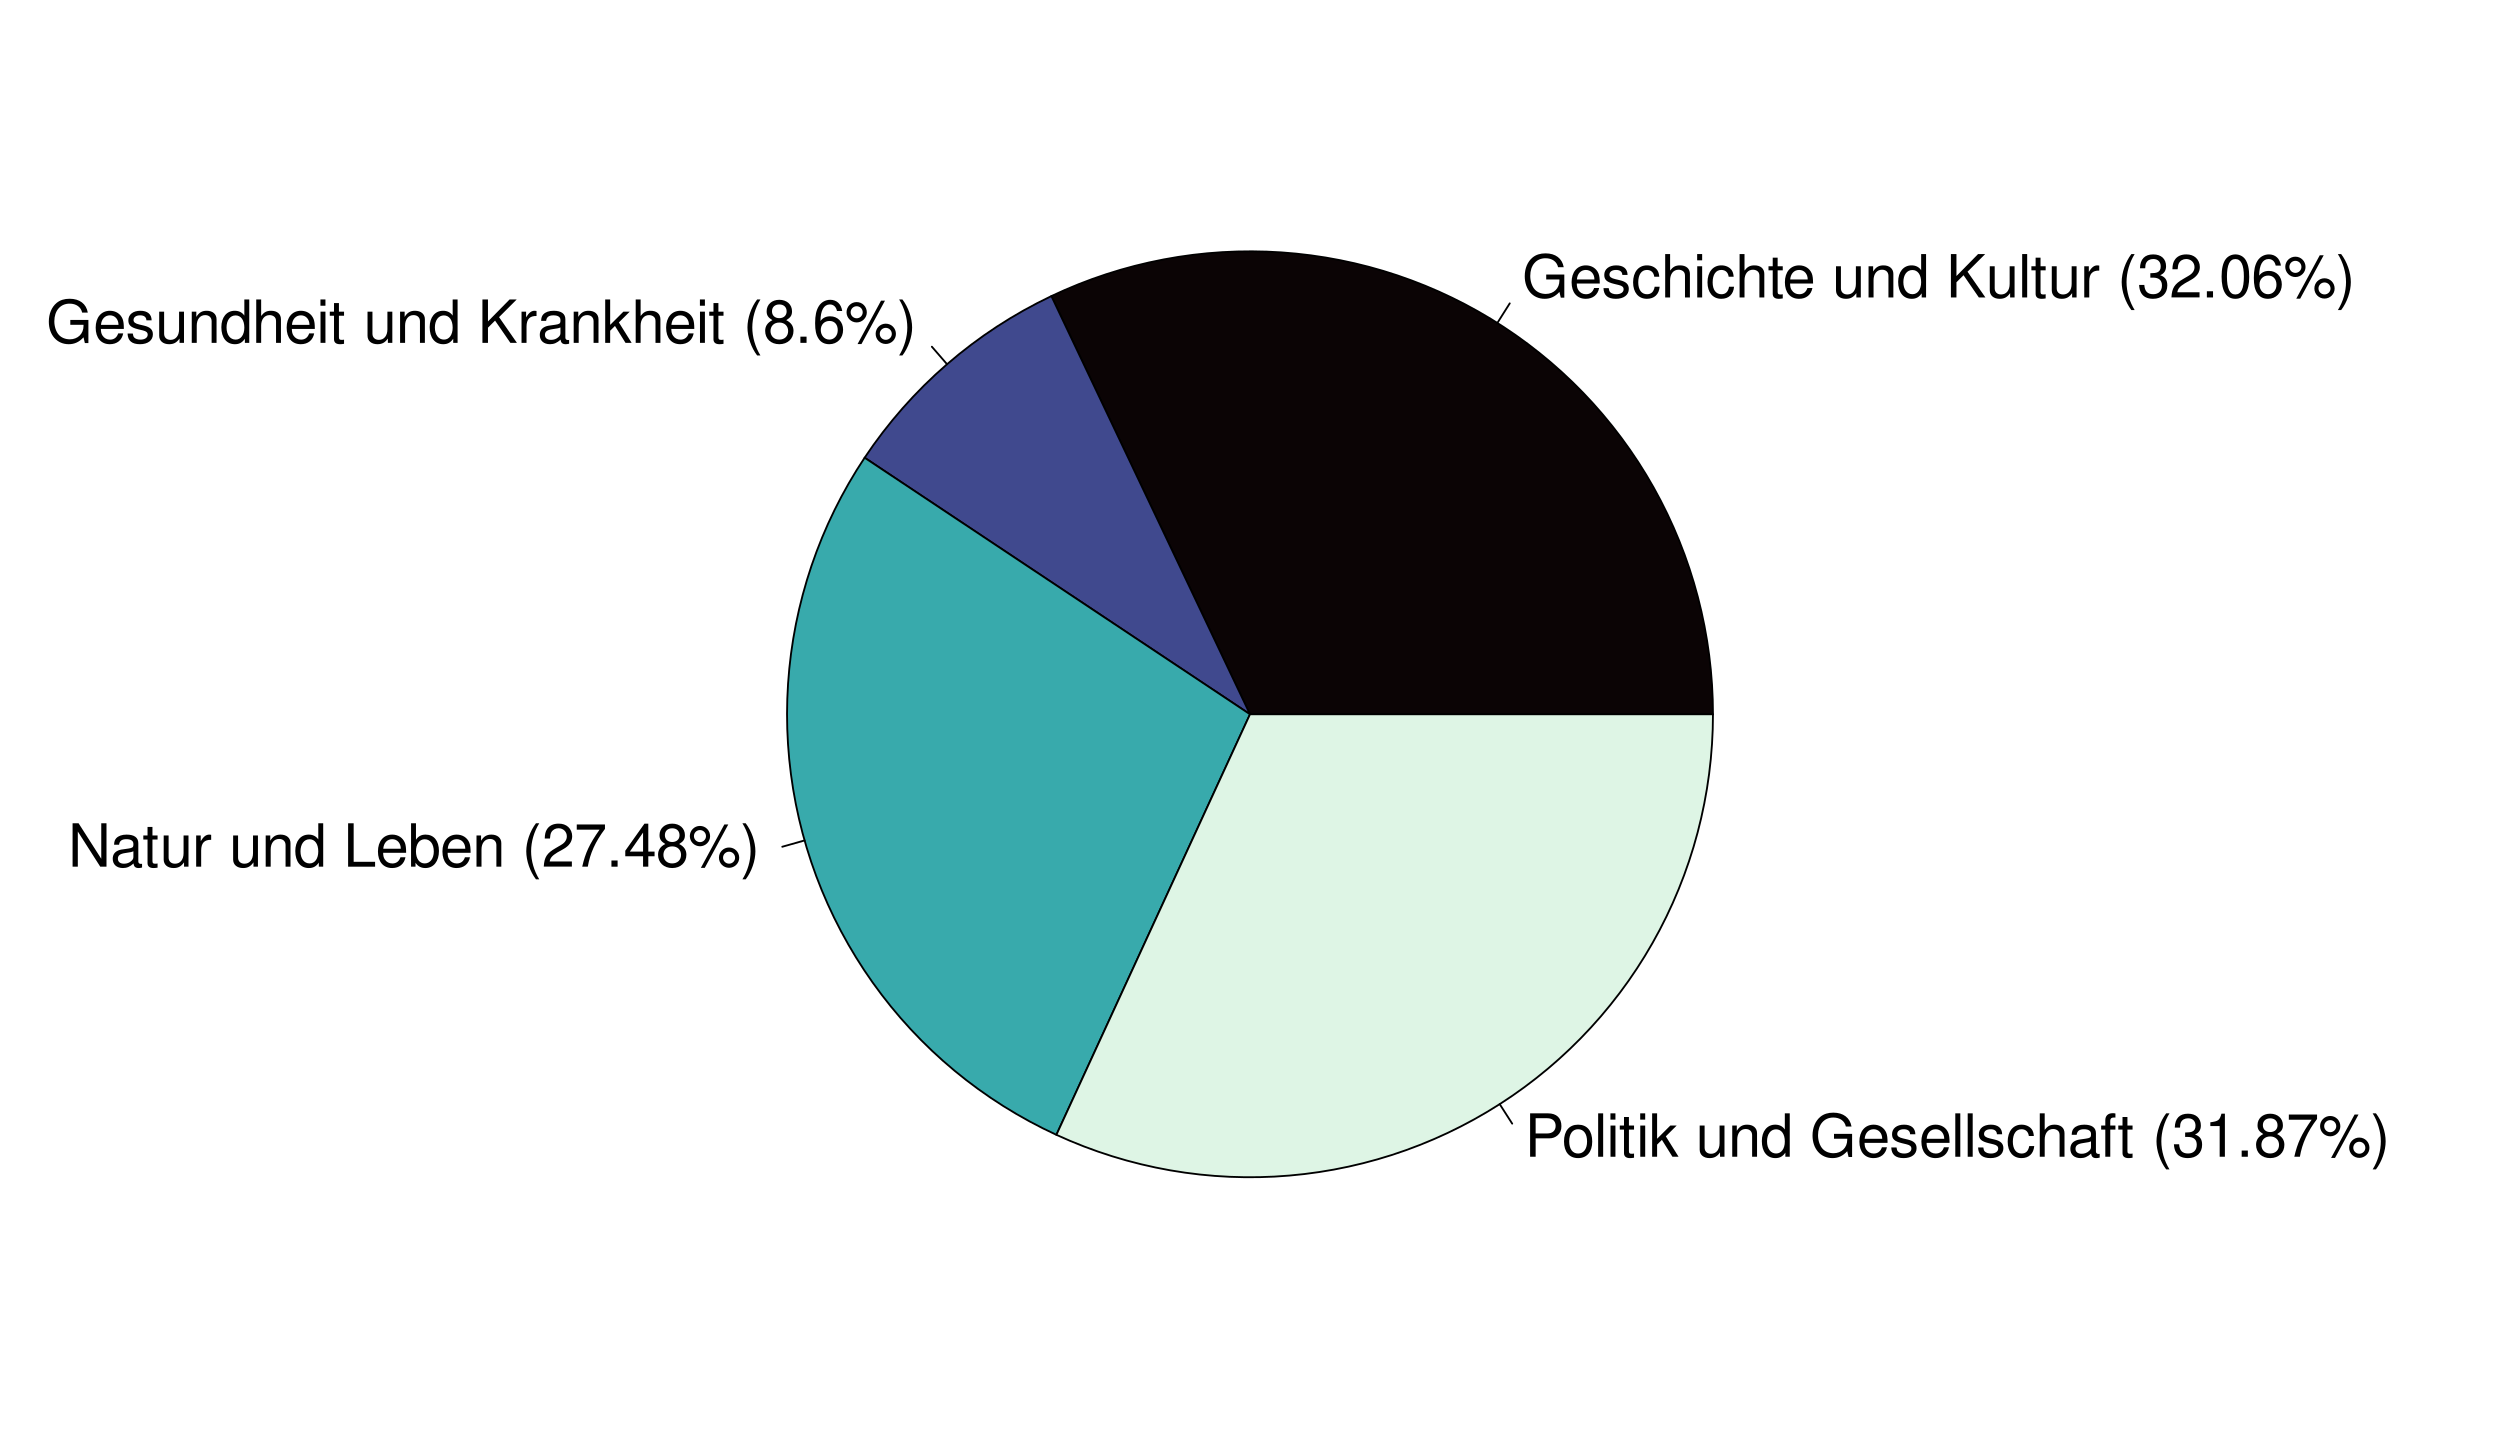
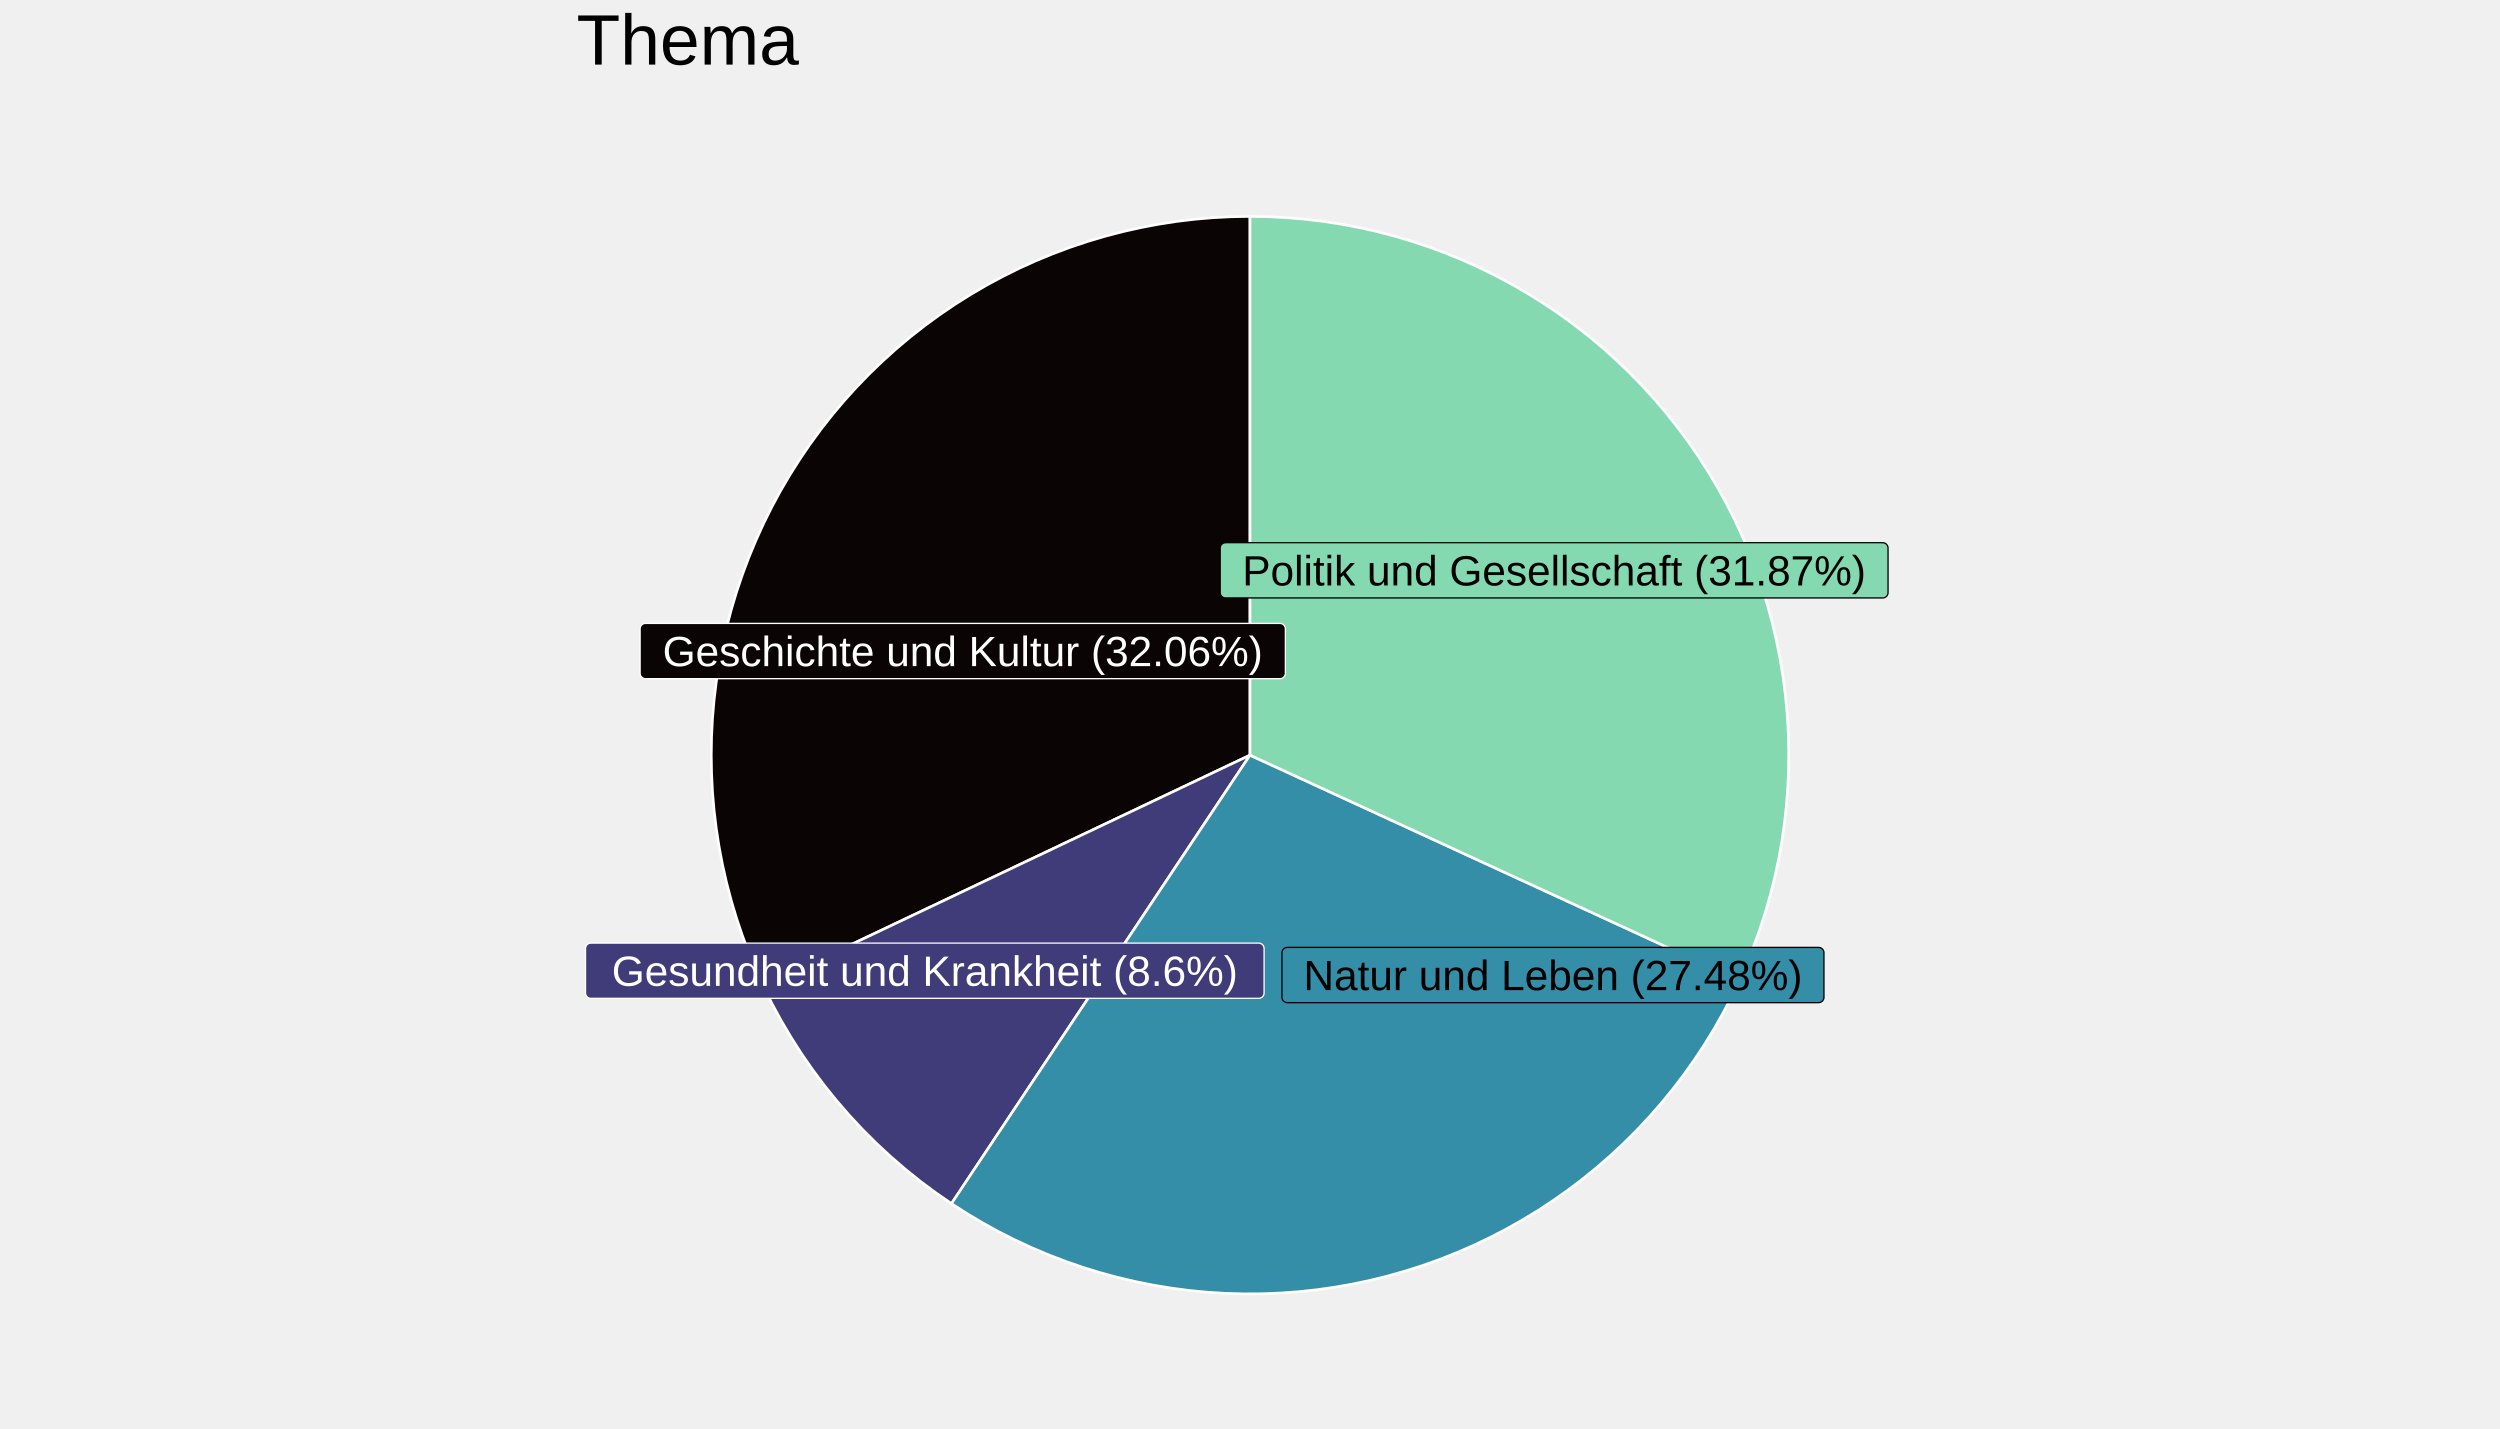
- <svg xmlns="http://www.w3.org/2000/svg" xmlns:xlink="http://www.w3.org/1999/xlink" width="1008" height="576" viewBox="0 0 1008 576">
+ <svg xmlns="http://www.w3.org/2000/svg" class="svglite" width="1008.00pt" height="576.00pt" viewBox="0 0 1008.00 576.00">
  <defs>
-     <g>
-       <g id="glyph-0-0">
-         <path d="M 17.016 -9.234 L 9.719 -9.234 L 9.719 -7.266 L 15.047 -7.266 L 15.047 -6.797 C 15.047 -3.672 12.75 -1.422 9.547 -1.422 C 7.781 -1.422 6.172 -2.062 5.141 -3.188 C 3.984 -4.438 3.281 -6.531 3.281 -8.688 C 3.281 -12.984 5.734 -15.812 9.438 -15.812 C 12.094 -15.812 14.016 -14.453 14.5 -12.188 L 16.781 -12.188 C 16.156 -15.75 13.469 -17.781 9.453 -17.781 C 7.312 -17.781 5.594 -17.234 4.219 -16.109 C 2.188 -14.422 1.062 -11.719 1.062 -8.562 C 1.062 -3.188 4.344 0.547 9.078 0.547 C 11.453 0.547 13.312 -0.344 15.047 -2.234 L 15.594 0.094 L 17.016 0.094 Z M 17.016 -9.234 " />
-       </g>
-       <g id="glyph-0-1">
-         <path d="M 12.312 -5.609 C 12.312 -7.531 12.172 -8.688 11.812 -9.625 C 10.984 -11.688 9.078 -12.938 6.719 -12.938 C 3.219 -12.938 0.953 -10.266 0.953 -6.125 C 0.953 -1.969 3.125 0.547 6.672 0.547 C 9.547 0.547 11.547 -1.078 12.047 -3.812 L 10.031 -3.812 C 9.484 -2.156 8.359 -1.297 6.75 -1.297 C 5.469 -1.297 4.391 -1.875 3.719 -2.922 C 3.234 -3.641 3.078 -4.375 3.047 -5.609 Z M 3.094 -7.25 C 3.266 -9.578 4.688 -11.094 6.703 -11.094 C 8.734 -11.094 10.156 -9.5 10.156 -7.25 Z M 3.094 -7.25 " />
-       </g>
-       <g id="glyph-0-2">
-         <path d="M 10.516 -9.078 C 10.484 -11.547 8.859 -12.938 5.953 -12.938 C 3.031 -12.938 1.125 -11.422 1.125 -9.094 C 1.125 -7.125 2.141 -6.188 5.109 -5.469 L 6.984 -5.016 C 8.375 -4.688 8.922 -4.172 8.922 -3.281 C 8.922 -2.094 7.75 -1.297 6 -1.297 C 4.922 -1.297 4.016 -1.609 3.5 -2.141 C 3.188 -2.5 3.047 -2.859 2.922 -3.75 L 0.812 -3.75 C 0.906 -0.844 2.547 0.547 5.828 0.547 C 9 0.547 11.016 -1.016 11.016 -3.438 C 11.016 -5.297 9.953 -6.344 7.469 -6.938 L 5.547 -7.391 C 3.906 -7.781 3.219 -8.297 3.219 -9.188 C 3.219 -10.375 4.25 -11.094 5.875 -11.094 C 7.484 -11.094 8.359 -10.391 8.406 -9.078 Z M 10.516 -9.078 " />
-       </g>
-       <g id="glyph-0-3">
-         <path d="M 11.297 -8.359 C 11.203 -9.578 10.938 -10.375 10.469 -11.062 C 9.594 -12.234 8.094 -12.938 6.344 -12.938 C 2.922 -12.938 0.75 -10.25 0.75 -6.078 C 0.75 -2.016 2.906 0.547 6.312 0.547 C 9.312 0.547 11.203 -1.25 11.453 -4.312 L 9.438 -4.312 C 9.094 -2.297 8.062 -1.297 6.359 -1.297 C 4.156 -1.297 2.828 -3.094 2.828 -6.078 C 2.828 -9.219 4.125 -11.094 6.312 -11.094 C 7.984 -11.094 9.047 -10.109 9.281 -8.359 Z M 11.297 -8.359 " />
-       </g>
-       <g id="glyph-0-4">
-         <path d="M 1.688 -17.5 L 1.688 0 L 3.672 0 L 3.672 -6.938 C 3.672 -9.5 5.016 -11.188 7.078 -11.188 C 7.75 -11.188 8.375 -10.984 8.859 -10.625 C 9.438 -10.203 9.672 -9.594 9.672 -8.719 L 9.672 0 L 11.656 0 L 11.656 -9.5 C 11.656 -11.609 10.156 -12.938 7.703 -12.938 C 5.922 -12.938 4.844 -12.391 3.672 -10.844 L 3.672 -17.5 Z M 1.688 -17.5 " />
-       </g>
-       <g id="glyph-0-5">
-         <path d="M 3.594 -12.578 L 1.609 -12.578 L 1.609 0 L 3.594 0 Z M 3.594 -17.5 L 1.578 -17.5 L 1.578 -14.969 L 3.594 -14.969 Z M 3.594 -17.5 " />
-       </g>
-       <g id="glyph-0-6">
-         <path d="M 6.094 -12.578 L 4.031 -12.578 L 4.031 -16.031 L 2.047 -16.031 L 2.047 -12.578 L 0.344 -12.578 L 0.344 -10.938 L 2.047 -10.938 L 2.047 -1.438 C 2.047 -0.141 2.906 0.547 4.469 0.547 C 4.984 0.547 5.422 0.5 6.094 0.391 L 6.094 -1.297 C 5.812 -1.219 5.547 -1.203 5.141 -1.203 C 4.266 -1.203 4.031 -1.438 4.031 -2.328 L 4.031 -10.938 L 6.094 -10.938 Z M 6.094 -12.578 " />
-       </g>
-       <g id="glyph-0-7">
+     <style type="text/css">
+     .svglite line, .svglite polyline, .svglite polygon, .svglite path, .svglite rect, .svglite circle {
+       fill: none;
+       stroke: #000000;
+       stroke-linecap: round;
+       stroke-linejoin: round;
+       stroke-miterlimit: 10.00;
+     }
+     .svglite text {
+       white-space: pre;
+     }
+   </style>
+   </defs>
+   <rect width="100%" height="100%" style="stroke: none; fill: none;" />
+   <defs>
+     <clipPath id="cpMC4wMHwxMDA4LjAwfDAuMDB8NTc2LjAw">
+       <rect x="0.00" y="0.00" width="1008.00" height="576.00" />
+     </clipPath>
+   </defs>
+   <g clip-path="url(#cpMC4wMHwxMDA4LjAwfDAuMDB8NTc2LjAw)">
</g>
-       <g id="glyph-0-8">
-         <path d="M 11.562 0 L 11.562 -12.578 L 9.578 -12.578 L 9.578 -5.453 C 9.578 -2.875 8.234 -1.203 6.141 -1.203 C 4.562 -1.203 3.547 -2.156 3.547 -3.672 L 3.547 -12.578 L 1.562 -12.578 L 1.562 -2.875 C 1.562 -0.797 3.125 0.547 5.562 0.547 C 7.422 0.547 8.594 -0.094 9.766 -1.75 L 9.766 0 Z M 11.562 0 " />
-       </g>
-       <g id="glyph-0-9">
-         <path d="M 1.688 -12.578 L 1.688 0 L 3.703 0 L 3.703 -6.938 C 3.703 -9.5 5.047 -11.188 7.109 -11.188 C 8.688 -11.188 9.703 -10.219 9.703 -8.719 L 9.703 0 L 11.688 0 L 11.688 -9.5 C 11.688 -11.594 10.125 -12.938 7.703 -12.938 C 5.828 -12.938 4.625 -12.219 3.531 -10.469 L 3.531 -12.578 Z M 1.688 -12.578 " />
-       </g>
-       <g id="glyph-0-10">
-         <path d="M 11.875 -17.5 L 9.891 -17.5 L 9.891 -10.984 C 9.047 -12.266 7.703 -12.938 6.031 -12.938 C 2.766 -12.938 0.625 -10.312 0.625 -6.312 C 0.625 -2.062 2.688 0.547 6.094 0.547 C 7.828 0.547 9.031 -0.094 10.109 -1.656 L 10.109 0 L 11.875 0 Z M 6.359 -11.062 C 8.516 -11.062 9.891 -9.172 9.891 -6.141 C 9.891 -3.234 8.5 -1.312 6.391 -1.312 C 4.172 -1.312 2.719 -3.266 2.719 -6.188 C 2.719 -9.125 4.172 -11.062 6.359 -11.062 Z M 6.359 -11.062 " />
-       </g>
-       <g id="glyph-0-11">
-         <path d="M 4.125 -6.125 L 6.984 -8.969 L 13.156 0 L 15.797 0 L 8.594 -10.375 L 15.719 -17.5 L 12.844 -17.5 L 4.125 -8.641 L 4.125 -17.5 L 1.891 -17.5 L 1.891 0 L 4.125 0 Z M 4.125 -6.125 " />
-       </g>
-       <g id="glyph-0-12">
-         <path d="M 3.641 -17.5 L 1.625 -17.5 L 1.625 0 L 3.641 0 Z M 3.641 -17.5 " />
-       </g>
-       <g id="glyph-0-13">
-         <path d="M 1.656 -12.578 L 1.656 0 L 3.672 0 L 3.672 -6.531 C 3.703 -9.547 4.938 -10.891 7.703 -10.828 L 7.703 -12.859 C 7.375 -12.906 7.172 -12.938 6.938 -12.938 C 5.641 -12.938 4.656 -12.172 3.5 -10.297 L 3.5 -12.578 Z M 1.656 -12.578 " />
-       </g>
-       <g id="glyph-0-14">
-         <path d="M 5.656 -17.5 C 3.266 -14.359 1.75 -9.984 1.75 -6.219 C 1.75 -2.422 3.266 1.938 5.656 5.094 L 6.984 5.094 C 4.875 1.656 3.703 -2.375 3.703 -6.219 C 3.703 -10.031 4.875 -14.094 6.984 -17.5 Z M 5.656 -17.5 " />
-       </g>
-       <g id="glyph-0-15">
-         <path d="M 5.297 -7.984 L 6.453 -7.984 C 8.766 -7.984 9.984 -6.906 9.984 -4.828 C 9.984 -2.641 8.656 -1.312 6.484 -1.312 C 4.156 -1.312 3.031 -2.5 2.875 -5.047 L 0.766 -5.047 C 0.859 -3.641 1.109 -2.734 1.516 -1.969 C 2.406 -0.281 4.062 0.547 6.391 0.547 C 9.891 0.547 12.141 -1.562 12.141 -4.844 C 12.141 -7.062 11.297 -8.25 9.266 -8.969 C 10.844 -9.625 11.641 -10.828 11.641 -12.578 C 11.641 -15.547 9.703 -17.359 6.453 -17.359 C 3.031 -17.359 1.203 -15.438 1.125 -11.766 L 3.234 -11.766 C 3.266 -12.812 3.359 -13.422 3.625 -13.938 C 4.109 -14.922 5.156 -15.5 6.484 -15.5 C 8.359 -15.5 9.484 -14.375 9.484 -12.5 C 9.484 -11.281 9.047 -10.531 8.109 -10.125 C 7.531 -9.891 6.766 -9.797 5.297 -9.766 Z M 5.297 -7.984 " />
-       </g>
-       <g id="glyph-0-16">
-         <path d="M 12.141 -2.094 L 3.188 -2.094 C 3.406 -3.531 4.172 -4.438 6.266 -5.719 L 8.656 -7.062 C 11.047 -8.375 12.266 -10.156 12.266 -12.281 C 12.266 -13.734 11.688 -15.078 10.688 -16.016 C 9.672 -16.922 8.422 -17.359 6.812 -17.359 C 4.656 -17.359 3.047 -16.578 2.109 -15.094 C 1.516 -14.188 1.25 -13.109 1.203 -11.359 L 3.312 -11.359 C 3.391 -12.531 3.531 -13.219 3.812 -13.797 C 4.375 -14.859 5.469 -15.5 6.75 -15.5 C 8.656 -15.5 10.109 -14.109 10.109 -12.234 C 10.109 -10.844 9.312 -9.641 7.797 -8.781 L 5.594 -7.484 C 2.047 -5.453 1.016 -3.812 0.812 -0.031 L 12.141 -0.031 Z M 12.141 -2.094 " />
-       </g>
-       <g id="glyph-0-17">
-         <path d="M 4.578 -2.5 L 2.094 -2.5 L 2.094 0 L 4.578 0 Z M 4.578 -2.5 " />
-       </g>
-       <g id="glyph-0-18">
-         <path d="M 6.594 -17.359 C 5.016 -17.359 3.578 -16.625 2.688 -15.453 C 1.578 -13.922 1.031 -11.609 1.031 -8.406 C 1.031 -2.547 2.953 0.547 6.594 0.547 C 10.203 0.547 12.172 -2.547 12.172 -8.25 C 12.172 -11.609 11.641 -13.875 10.516 -15.453 C 9.625 -16.656 8.203 -17.359 6.594 -17.359 Z M 6.594 -15.484 C 8.875 -15.484 10.016 -13.156 10.016 -8.453 C 10.016 -3.5 8.906 -1.203 6.547 -1.203 C 4.312 -1.203 3.188 -3.594 3.188 -8.375 C 3.188 -13.156 4.312 -15.484 6.594 -15.484 Z M 6.594 -15.484 " />
-       </g>
-       <g id="glyph-0-19">
-         <path d="M 11.953 -12.844 C 11.547 -15.672 9.719 -17.359 7.125 -17.359 C 5.25 -17.359 3.578 -16.438 2.562 -14.875 C 1.484 -13.172 1.031 -11.062 1.031 -7.922 C 1.031 -4.984 1.438 -3.141 2.469 -1.609 C 3.391 -0.188 4.875 0.547 6.75 0.547 C 9.984 0.547 12.312 -1.875 12.312 -5.25 C 12.312 -8.453 10.156 -10.703 7.109 -10.703 C 5.422 -10.703 4.109 -10.078 3.188 -8.812 C 3.219 -13.109 4.562 -15.484 6.984 -15.484 C 8.469 -15.484 9.5 -14.516 9.844 -12.844 Z M 6.844 -8.828 C 8.875 -8.828 10.156 -7.391 10.156 -5.094 C 10.156 -2.906 8.719 -1.312 6.766 -1.312 C 4.797 -1.312 3.312 -2.969 3.312 -5.188 C 3.312 -7.344 4.75 -8.828 6.844 -8.828 Z M 6.844 -8.828 " />
-       </g>
-       <g id="glyph-0-20">
-         <path d="M 4.781 -16.438 C 2.516 -16.438 0.703 -14.594 0.703 -12.344 C 0.703 -10.078 2.516 -8.234 4.797 -8.234 C 7.031 -8.234 8.875 -10.078 8.875 -12.281 C 8.875 -14.609 7.078 -16.438 4.781 -16.438 Z M 4.781 -14.766 C 6.141 -14.766 7.219 -13.688 7.219 -12.312 C 7.219 -10.984 6.125 -9.906 4.797 -9.906 C 3.453 -9.906 2.359 -10.984 2.359 -12.344 C 2.359 -13.688 3.438 -14.766 4.781 -14.766 Z M 14.609 -17.016 L 5.141 0.484 L 6.719 0.484 L 16.203 -17.016 Z M 16.516 -7.734 C 14.25 -7.734 12.438 -5.906 12.438 -3.641 C 12.438 -1.375 14.25 0.453 16.531 0.453 C 18.766 0.453 20.609 -1.375 20.609 -3.594 C 20.609 -5.906 18.812 -7.734 16.516 -7.734 Z M 16.516 -6.047 C 17.875 -6.047 18.953 -4.969 18.953 -3.594 C 18.953 -2.297 17.859 -1.219 16.531 -1.219 C 15.172 -1.219 14.094 -2.297 14.094 -3.641 C 14.094 -4.969 15.172 -6.047 16.516 -6.047 Z M 16.516 -6.047 " />
-       </g>
-       <g id="glyph-0-21">
-         <path d="M 2.234 5.094 C 4.625 1.938 6.141 -2.422 6.141 -6.188 C 6.141 -9.984 4.625 -14.359 2.234 -17.5 L 0.906 -17.5 C 3.031 -14.062 4.203 -10.031 4.203 -6.188 C 4.203 -2.375 3.031 1.688 0.906 5.094 Z M 2.234 5.094 " />
-       </g>
-       <g id="glyph-0-22">
-         <path d="M 12.844 -1.172 C 12.625 -1.125 12.531 -1.125 12.406 -1.125 C 11.719 -1.125 11.328 -1.484 11.328 -2.109 L 11.328 -9.5 C 11.328 -11.734 9.703 -12.938 6.594 -12.938 C 4.75 -12.938 3.281 -12.406 2.422 -11.469 C 1.844 -10.828 1.609 -10.109 1.562 -8.859 L 3.578 -8.859 C 3.75 -10.391 4.656 -11.094 6.531 -11.094 C 8.359 -11.094 9.344 -10.422 9.344 -9.219 L 9.344 -8.688 C 9.312 -7.828 8.875 -7.516 7.25 -7.297 C 4.422 -6.938 3.984 -6.844 3.219 -6.531 C 1.75 -5.906 1.016 -4.797 1.016 -3.172 C 1.016 -0.891 2.594 0.547 5.141 0.547 C 6.719 0.547 7.984 0 9.406 -1.297 C 9.547 0 10.172 0.547 11.469 0.547 C 11.906 0.547 12.172 0.5 12.844 0.344 Z M 9.344 -3.953 C 9.344 -3.281 9.141 -2.875 8.547 -2.328 C 7.734 -1.578 6.75 -1.203 5.562 -1.203 C 4.016 -1.203 3.094 -1.938 3.094 -3.219 C 3.094 -4.531 3.953 -5.203 6.125 -5.516 C 8.25 -5.812 8.656 -5.906 9.344 -6.219 Z M 9.344 -3.953 " />
-       </g>
-       <g id="glyph-0-23">
-         <path d="M 3.391 -17.5 L 1.391 -17.5 L 1.391 0 L 3.391 0 L 3.391 -4.891 L 5.328 -6.812 L 9.578 0 L 12.047 0 L 6.906 -8.234 L 11.281 -12.578 L 8.719 -12.578 L 3.391 -7.25 Z M 3.391 -17.5 " />
-       </g>
-       <g id="glyph-0-24">
-         <path d="M 9.391 -9.141 C 11.156 -10.219 11.719 -11.094 11.719 -12.719 C 11.719 -15.453 9.625 -17.359 6.594 -17.359 C 3.594 -17.359 1.484 -15.453 1.484 -12.75 C 1.484 -11.094 2.047 -10.25 3.797 -9.141 C 1.844 -8.156 0.891 -6.75 0.891 -4.828 C 0.891 -1.656 3.219 0.547 6.594 0.547 C 9.953 0.547 12.312 -1.656 12.312 -4.828 C 12.312 -6.75 11.359 -8.156 9.391 -9.141 Z M 6.594 -15.484 C 8.406 -15.484 9.547 -14.406 9.547 -12.672 C 9.547 -11.047 8.375 -9.953 6.594 -9.953 C 4.797 -9.953 3.641 -11.047 3.641 -12.719 C 3.641 -14.406 4.797 -15.484 6.594 -15.484 Z M 6.594 -8.188 C 8.719 -8.188 10.156 -6.797 10.156 -4.781 C 10.156 -2.688 8.734 -1.312 6.547 -1.312 C 4.484 -1.312 3.047 -2.734 3.047 -4.75 C 3.047 -6.812 4.469 -8.188 6.594 -8.188 Z M 6.594 -8.188 " />
-       </g>
-       <g id="glyph-0-25">
-         <path d="M 15.5 -17.5 L 13.391 -17.5 L 13.391 -3.188 L 4.25 -17.5 L 1.828 -17.5 L 1.828 0 L 3.938 0 L 3.938 -14.188 L 12.984 0 L 15.5 0 Z M 15.5 -17.5 " />
-       </g>
-       <g id="glyph-0-26">
-         <path d="M 4.156 -17.5 L 1.922 -17.5 L 1.922 0 L 12.797 0 L 12.797 -1.969 L 4.156 -1.969 Z M 4.156 -17.5 " />
-       </g>
-       <g id="glyph-0-27">
-         <path d="M 1.297 -17.5 L 1.297 0 L 3.094 0 L 3.094 -1.609 C 4.062 -0.141 5.328 0.547 7.078 0.547 C 10.391 0.547 12.547 -2.156 12.547 -6.344 C 12.547 -10.422 10.516 -12.938 7.172 -12.938 C 5.453 -12.938 4.219 -12.281 3.281 -10.875 L 3.281 -17.5 Z M 6.797 -11.062 C 9.031 -11.062 10.469 -9.125 10.469 -6.125 C 10.469 -3.266 8.969 -1.312 6.797 -1.312 C 4.656 -1.312 3.281 -3.234 3.281 -6.188 C 3.281 -9.141 4.656 -11.062 6.797 -11.062 Z M 6.797 -11.062 " />
-       </g>
-       <g id="glyph-0-28">
-         <path d="M 12.484 -17.016 L 1.109 -17.016 L 1.109 -14.922 L 10.297 -14.922 C 6.234 -9.141 4.578 -5.594 3.312 0 L 5.562 0 C 6.5 -5.453 8.641 -10.125 12.484 -15.234 Z M 12.484 -17.016 " />
-       </g>
-       <g id="glyph-0-29">
-         <path d="M 7.844 -4.203 L 7.844 0 L 9.953 0 L 9.953 -4.203 L 12.484 -4.203 L 12.484 -6.094 L 9.953 -6.094 L 9.953 -17.359 L 8.406 -17.359 L 0.672 -6.438 L 0.672 -4.203 Z M 7.844 -6.094 L 2.516 -6.094 L 7.844 -13.75 Z M 7.844 -6.094 " />
-       </g>
-       <g id="glyph-0-30">
-         <path d="M 4.422 -7.422 L 9.906 -7.422 C 11.281 -7.422 12.359 -7.828 13.297 -8.656 C 14.359 -9.625 14.812 -10.75 14.812 -12.359 C 14.812 -15.641 12.859 -17.5 9.406 -17.5 L 2.188 -17.5 L 2.188 0 L 4.422 0 Z M 4.422 -9.391 L 4.422 -15.531 L 9.078 -15.531 C 11.203 -15.531 12.484 -14.375 12.484 -12.453 C 12.484 -10.531 11.203 -9.391 9.078 -9.391 Z M 4.422 -9.391 " />
-       </g>
-       <g id="glyph-0-31">
-         <path d="M 6.531 -12.938 C 2.969 -12.938 0.859 -10.422 0.859 -6.188 C 0.859 -1.938 2.969 0.547 6.547 0.547 C 10.109 0.547 12.234 -1.969 12.234 -6.094 C 12.234 -10.469 10.172 -12.938 6.531 -12.938 Z M 6.547 -11.094 C 8.812 -11.094 10.156 -9.234 10.156 -6.125 C 10.156 -3.141 8.766 -1.297 6.547 -1.297 C 4.312 -1.297 2.953 -3.141 2.953 -6.188 C 2.953 -9.234 4.312 -11.094 6.547 -11.094 Z M 6.547 -11.094 " />
-       </g>
-       <g id="glyph-0-32">
-         <path d="M 6.188 -12.578 L 4.109 -12.578 L 4.109 -14.547 C 4.109 -15.391 4.562 -15.812 5.5 -15.812 C 5.656 -15.812 5.734 -15.812 6.188 -15.797 L 6.188 -17.453 C 5.734 -17.547 5.469 -17.562 5.062 -17.562 C 3.219 -17.562 2.109 -16.516 2.109 -14.719 L 2.109 -12.578 L 0.438 -12.578 L 0.438 -10.938 L 2.109 -10.938 L 2.109 0 L 4.109 0 L 4.109 -10.938 L 6.188 -10.938 Z M 6.188 -12.578 " />
-       </g>
-       <g id="glyph-0-33">
-         <path d="M 6.219 -12.359 L 6.219 0 L 8.328 0 L 8.328 -17.359 L 6.938 -17.359 C 6.188 -14.688 5.719 -14.328 2.453 -13.891 L 2.453 -12.359 Z M 6.219 -12.359 " />
-       </g>
-     </g>
+   <defs>
+     <clipPath id="cpMjMyLjQ4fDc3NS41MnwzMi45NXw1NzYuMDA=">
+       <rect x="232.48" y="32.95" width="543.05" height="543.05" />
+     </clipPath>
  </defs>
-   <rect x="-100.8" y="-57.6" width="1209.6" height="691.2" fill="rgb(100%, 100%, 100%)" fill-opacity="1" />
-   <path fill-rule="nonzero" fill="rgb(4.314%, 1.569%, 1.961%)" fill-opacity="1" stroke-width="0.75" stroke-linecap="round" stroke-linejoin="round" stroke="rgb(0%, 0%, 0%)" stroke-opacity="1" stroke-miterlimit="10" d="M 690.668 288 L 690.57 282.031 L 690.285 276.07 L 689.809 270.125 L 689.141 264.191 L 688.285 258.289 L 687.242 252.41 L 686.012 246.57 L 684.594 240.773 L 682.992 235.027 L 681.207 229.332 L 679.242 223.699 L 677.098 218.129 L 674.773 212.633 L 672.277 207.211 L 669.609 201.871 L 666.773 196.621 L 663.77 191.465 L 660.602 186.41 L 657.273 181.453 L 653.789 176.609 L 650.152 171.879 L 646.363 167.266 L 642.434 162.777 L 638.359 158.414 L 634.148 154.188 L 629.805 150.094 L 625.332 146.145 L 620.734 142.34 L 616.02 138.68 L 611.188 135.176 L 606.25 131.828 L 601.207 128.641 L 596.062 125.613 L 590.824 122.754 L 585.496 120.062 L 580.086 117.543 L 574.598 115.199 L 569.039 113.031 L 563.414 111.039 L 557.727 109.23 L 551.984 107.605 L 546.195 106.164 L 540.359 104.91 L 534.488 103.84 L 528.586 102.961 L 522.66 102.27 L 516.711 101.766 L 510.754 101.457 L 504.785 101.336 L 498.82 101.406 L 492.855 101.668 L 486.906 102.117 L 480.973 102.758 L 475.062 103.59 L 469.184 104.609 L 463.34 105.816 L 457.535 107.207 L 451.781 108.785 L 446.078 110.547 L 440.438 112.488 L 434.859 114.609 L 429.352 116.91 L 423.918 119.383 L 504 288 Z M 690.668 288 " />
-   <path fill="none" stroke-width="0.75" stroke-linecap="round" stroke-linejoin="round" stroke="rgb(0%, 0%, 0%)" stroke-opacity="1" stroke-miterlimit="10" d="M 603.738 130.215 L 608.727 122.324 " />
-   <g fill="rgb(0%, 0%, 0%)" fill-opacity="1">
-     <use xlink:href="#glyph-0-0" x="613.715" y="119.934" />
-     <use xlink:href="#glyph-0-1" x="632.715" y="119.934" />
-     <use xlink:href="#glyph-0-2" x="645.715" y="119.934" />
-     <use xlink:href="#glyph-0-3" x="657.715" y="119.934" />
-     <use xlink:href="#glyph-0-4" x="669.715" y="119.934" />
-     <use xlink:href="#glyph-0-5" x="682.715" y="119.934" />
-     <use xlink:href="#glyph-0-3" x="687.715" y="119.934" />
-     <use xlink:href="#glyph-0-4" x="699.715" y="119.934" />
-     <use xlink:href="#glyph-0-6" x="712.715" y="119.934" />
-     <use xlink:href="#glyph-0-1" x="718.715" y="119.934" />
-     <use xlink:href="#glyph-0-7" x="731.715" y="119.934" />
-     <use xlink:href="#glyph-0-8" x="738.715" y="119.934" />
-     <use xlink:href="#glyph-0-9" x="751.715" y="119.934" />
-     <use xlink:href="#glyph-0-10" x="764.715" y="119.934" />
-     <use xlink:href="#glyph-0-7" x="777.715" y="119.934" />
-     <use xlink:href="#glyph-0-11" x="784.715" y="119.934" />
-     <use xlink:href="#glyph-0-8" x="800.715" y="119.934" />
-     <use xlink:href="#glyph-0-12" x="813.715" y="119.934" />
-     <use xlink:href="#glyph-0-6" x="818.715" y="119.934" />
-     <use xlink:href="#glyph-0-8" x="825.715" y="119.934" />
-     <use xlink:href="#glyph-0-13" x="838.715" y="119.934" />
-     <use xlink:href="#glyph-0-7" x="846.715" y="119.934" />
-     <use xlink:href="#glyph-0-14" x="853.715" y="119.934" />
-     <use xlink:href="#glyph-0-15" x="861.715" y="119.934" />
-     <use xlink:href="#glyph-0-16" x="874.715" y="119.934" />
-     <use xlink:href="#glyph-0-17" x="887.715" y="119.934" />
-     <use xlink:href="#glyph-0-18" x="894.715" y="119.934" />
-     <use xlink:href="#glyph-0-19" x="907.715" y="119.934" />
-     <use xlink:href="#glyph-0-20" x="920.715" y="119.934" />
-     <use xlink:href="#glyph-0-21" x="941.715" y="119.934" />
+   <g clip-path="url(#cpMjMyLjQ4fDc3NS41MnwzMi45NXw1NzYuMDA=)">
+     <polygon points="504.00,304.48 504.00,296.99 504.00,289.50 504.00,282.01 504.00,274.52 504.00,267.03 504.00,259.54 504.00,252.05 504.00,244.56 504.00,237.06 504.00,229.57 504.00,222.08 504.00,214.59 504.00,207.10 504.00,199.61 504.00,192.12 504.00,184.63 504.00,177.14 504.00,169.65 504.00,162.16 504.00,154.67 504.00,147.18 504.00,139.69 504.00,132.20 504.00,124.71 504.00,117.22 504.00,109.73 504.00,102.24 504.00,94.75 504.00,87.26 496.59,87.39 489.18,87.77 481.79,88.40 474.43,89.28 467.10,90.42 459.82,91.80 452.58,93.43 445.41,95.31 438.31,97.43 431.28,99.79 424.33,102.40 417.48,105.23 410.73,108.30 404.09,111.60 397.56,115.12 391.16,118.87 384.89,122.83 378.76,127.00 372.78,131.37 366.95,135.95 361.27,140.73 355.77,145.70 350.44,150.85 345.28,156.18 340.31,161.68 335.53,167.35 330.95,173.18 326.57,179.17 322.40,185.30 318.44,191.56 314.69,197.96 311.16,204.49 307.86,211.13 304.79,217.88 301.95,224.73 299.35,231.67 296.98,238.70 294.86,245.80 292.98,252.97 291.34,260.21 289.95,267.49 288.82,274.82 287.93,282.18 287.29,289.57 286.91,296.97 286.78,304.39 286.91,311.80 287.28,319.21 287.91,326.60 288.79,333.96 289.92,341.29 291.30,348.57 292.93,355.81 294.81,362.98 296.93,370.09 299.29,377.12 301.89,384.06 304.72,390.91 307.79,397.66 314.55,394.45 321.32,391.24 328.08,388.02 334.85,384.81 341.62,381.60 348.38,378.38 355.15,375.17 361.91,371.96 368.68,368.74 375.45,365.53 382.21,362.32 388.98,359.10 395.74,355.89 402.51,352.68 409.28,349.46 416.04,346.25 422.81,343.04 429.57,339.82 436.34,336.61 443.11,333.40 449.87,330.18 456.64,326.97 463.40,323.76 470.17,320.54 476.94,317.33 483.70,314.12 490.47,310.90 497.23,307.69 504.00,304.48 " style="stroke-width: 1.07; stroke: #FFFFFF; stroke-linecap: butt; stroke-linejoin: miter; fill: #0B0405;" />
+     <polygon points="504.00,304.48 497.23,307.69 490.47,310.90 483.70,314.12 476.94,317.33 470.17,320.54 463.40,323.76 456.64,326.97 449.87,330.18 443.11,333.40 436.34,336.61 429.57,339.82 422.81,343.04 416.04,346.25 409.28,349.46 402.51,352.68 395.74,355.89 388.98,359.10 382.21,362.32 375.45,365.53 368.68,368.74 361.91,371.96 355.15,375.17 348.38,378.38 341.62,381.60 334.85,384.81 328.08,388.02 321.32,391.24 314.55,394.45 307.79,397.66 311.27,404.67 315.00,411.54 318.98,418.27 323.19,424.86 327.64,431.29 332.32,437.56 337.22,443.65 342.34,449.56 347.67,455.29 353.20,460.82 358.92,466.14 364.84,471.26 370.93,476.16 377.20,480.84 383.63,485.29 387.78,479.06 391.93,472.82 396.08,466.59 400.23,460.35 404.38,454.12 408.53,447.88 412.68,441.65 416.83,435.41 420.98,429.18 425.13,422.94 429.29,416.71 433.44,410.47 437.59,404.24 441.74,398.00 445.89,391.77 450.04,385.53 454.19,379.30 458.34,373.06 462.49,366.83 466.64,360.59 470.79,354.36 474.94,348.12 479.10,341.89 483.25,335.65 487.40,329.42 491.55,323.18 495.70,316.95 499.85,310.71 504.00,304.48 " style="stroke-width: 1.07; stroke: #FFFFFF; stroke-linecap: butt; stroke-linejoin: miter; fill: #403C79;" />
+     <polygon points="504.00,304.48 499.85,310.71 495.70,316.95 491.55,323.18 487.40,329.42 483.25,335.65 479.10,341.89 474.94,348.12 470.79,354.36 466.64,360.59 462.49,366.83 458.34,373.06 454.19,379.30 450.04,385.53 445.89,391.77 441.74,398.00 437.59,404.24 433.44,410.47 429.29,416.71 425.13,422.94 420.98,429.18 416.83,435.41 412.68,441.65 408.53,447.88 404.38,454.12 400.23,460.35 396.08,466.59 391.93,472.82 387.78,479.06 383.63,485.29 389.82,489.26 396.14,493.02 402.58,496.57 409.14,499.89 415.81,502.99 422.58,505.86 429.44,508.50 436.39,510.91 443.42,513.08 450.51,515.01 457.67,516.70 464.88,518.14 472.14,519.35 479.43,520.30 486.75,521.01 494.09,521.47 501.44,521.68 508.79,521.64 516.14,521.36 523.48,520.82 530.79,520.04 538.07,519.01 545.31,517.73 552.51,516.21 559.65,514.45 566.72,512.44 573.73,510.20 580.65,507.72 587.49,505.01 594.23,502.07 600.86,498.90 607.39,495.51 613.80,491.90 620.08,488.08 626.23,484.04 632.24,479.80 638.10,475.36 643.80,470.73 649.35,465.90 654.73,460.89 659.94,455.69 664.97,450.33 669.81,444.80 674.47,439.10 678.93,433.25 683.19,427.26 687.24,421.12 691.09,414.85 694.71,408.46 698.12,401.94 701.31,395.31 694.51,392.18 687.70,389.05 680.90,385.92 674.10,382.79 667.29,379.65 660.49,376.52 653.69,373.39 646.88,370.26 640.08,367.12 633.27,363.99 626.47,360.86 619.67,357.73 612.86,354.59 606.06,351.46 599.25,348.33 592.45,345.20 585.65,342.07 578.84,338.93 572.04,335.80 565.23,332.67 558.43,329.54 551.63,326.40 544.82,323.27 538.02,320.14 531.22,317.01 524.41,313.87 517.61,310.74 510.80,307.61 504.00,304.48 " style="stroke-width: 1.07; stroke: #FFFFFF; stroke-linecap: butt; stroke-linejoin: miter; fill: #348EA7;" />
+     <polygon points="504.00,304.48 510.80,307.61 517.61,310.74 524.41,313.87 531.22,317.01 538.02,320.14 544.82,323.27 551.63,326.40 558.43,329.54 565.23,332.67 572.04,335.80 578.84,338.93 585.65,342.07 592.45,345.20 599.25,348.33 606.06,351.46 612.86,354.59 619.67,357.73 626.47,360.86 633.27,363.99 640.08,367.12 646.88,370.26 653.69,373.39 660.49,376.52 667.29,379.65 674.10,382.79 680.90,385.92 687.70,389.05 694.51,392.18 701.31,395.31 704.28,388.57 707.02,381.72 709.52,374.79 711.79,367.78 713.82,360.69 715.61,353.54 717.15,346.33 718.45,339.07 719.50,331.78 720.30,324.45 720.85,317.10 721.15,309.74 721.21,302.36 721.01,295.00 720.56,287.64 719.87,280.30 718.92,272.99 717.73,265.72 716.29,258.49 714.61,251.31 712.69,244.19 710.52,237.15 708.12,230.18 705.48,223.30 702.61,216.51 699.51,209.82 696.18,203.24 692.64,196.78 688.88,190.44 684.90,184.23 680.72,178.16 676.33,172.24 671.74,166.47 666.96,160.86 662.00,155.41 656.85,150.14 651.52,145.04 646.03,140.12 640.37,135.40 634.55,130.87 628.59,126.54 622.48,122.42 616.23,118.50 609.86,114.80 603.36,111.32 596.75,108.06 590.03,105.02 583.22,102.22 576.31,99.65 569.32,97.31 562.25,95.22 555.12,93.36 547.92,91.75 540.68,90.38 533.40,89.26 526.08,88.38 518.73,87.76 511.37,87.38 504.00,87.26 504.00,94.75 504.00,102.24 504.00,109.73 504.00,117.22 504.00,124.71 504.00,132.20 504.00,139.69 504.00,147.18 504.00,154.67 504.00,162.16 504.00,169.65 504.00,177.14 504.00,184.63 504.00,192.12 504.00,199.61 504.00,207.10 504.00,214.59 504.00,222.08 504.00,229.57 504.00,237.06 504.00,244.56 504.00,252.05 504.00,259.54 504.00,267.03 504.00,274.52 504.00,282.01 504.00,289.50 504.00,296.99 504.00,304.48 " style="stroke-width: 1.07; stroke: #FFFFFF; stroke-linecap: butt; stroke-linejoin: miter; fill: #84D9B1;" />
+     <polygon points="260.25,273.63 516.10,273.63 516.01,273.63 516.36,273.62 516.70,273.55 517.02,273.42 517.32,273.25 517.59,273.03 517.82,272.77 518.01,272.48 518.15,272.16 518.23,271.82 518.26,271.47 518.26,271.47 518.26,253.52 518.26,253.52 518.23,253.18 518.15,252.84 518.01,252.52 517.82,252.22 517.59,251.96 517.32,251.74 517.02,251.57 516.70,251.45 516.36,251.38 516.10,251.36 260.25,251.36 260.51,251.38 260.16,251.36 259.81,251.41 259.48,251.50 259.17,251.65 258.88,251.85 258.63,252.09 258.42,252.37 258.26,252.68 258.15,253.01 258.09,253.35 258.09,253.52 258.09,271.47 258.09,271.30 258.09,271.65 258.15,271.99 258.26,272.32 258.42,272.63 258.63,272.90 258.88,273.14 259.17,273.34 259.48,273.49 259.81,273.59 260.16,273.63 " style="stroke-width: 0.53; stroke: #FFFFFF; fill: #0B0405;" />
+     <text x="388.17" y="268.59" text-anchor="middle" style="font-size: 17.07px;fill: #FFFFFF; font-family: &quot;Arimo&quot;;" textLength="250.09px" lengthAdjust="spacingAndGlyphs">Geschichte und Kultur (32.06%)</text>
+     <polygon points="238.24,402.53 507.52,402.53 507.43,402.53 507.78,402.51 508.12,402.45 508.44,402.32 508.74,402.15 509.01,401.93 509.24,401.67 509.43,401.37 509.57,401.05 509.65,400.72 509.68,400.37 509.68,400.37 509.68,382.42 509.68,382.42 509.65,382.07 509.57,381.74 509.43,381.42 509.24,381.12 509.01,380.86 508.74,380.64 508.44,380.47 508.12,380.35 507.78,380.28 507.52,380.26 238.24,380.26 238.50,380.28 238.15,380.26 237.81,380.30 237.47,380.40 237.16,380.55 236.87,380.75 236.62,380.99 236.41,381.27 236.25,381.57 236.14,381.90 236.08,382.25 236.08,382.42 236.08,400.37 236.08,400.20 236.08,400.54 236.14,400.89 236.25,401.22 236.41,401.52 236.62,401.80 236.87,402.04 237.16,402.24 237.47,402.39 237.81,402.49 238.15,402.53 " style="stroke-width: 0.53; stroke: #FFFFFF; fill: #403C79;" />
+     <text x="372.88" y="397.49" text-anchor="middle" style="font-size: 17.07px;fill: #FFFFFF; font-family: &quot;Arimo&quot;;" textLength="263.52px" lengthAdjust="spacingAndGlyphs">Gesundheit und Krankheit (8.6%)</text>
+     <polygon points="519.04,404.27 733.26,404.27 733.18,404.26 733.52,404.25 733.86,404.18 734.19,404.06 734.49,403.88 734.76,403.66 734.99,403.40 735.18,403.11 735.31,402.79 735.40,402.45 735.42,402.11 735.42,402.11 735.42,384.16 735.42,384.16 735.40,383.81 735.31,383.47 735.18,383.15 734.99,382.86 734.76,382.60 734.49,382.38 734.19,382.21 733.86,382.08 733.52,382.01 733.26,382.00 519.04,382.00 519.30,382.01 518.95,382.00 518.61,382.04 518.28,382.14 517.96,382.29 517.68,382.48 517.42,382.72 517.22,383.00 517.05,383.31 516.94,383.64 516.89,383.98 516.88,384.16 516.88,402.11 516.89,401.93 516.89,402.28 516.94,402.62 517.05,402.95 517.22,403.26 517.42,403.54 517.68,403.78 517.96,403.98 518.28,404.13 518.61,404.22 518.95,404.26 " style="stroke-width: 0.53; fill: #348EA7;" />
+     <text x="626.15" y="399.23" text-anchor="middle" style="font-size: 17.07px; font-family: &quot;Arimo&quot;;" textLength="208.46px" lengthAdjust="spacingAndGlyphs">Natur und Leben (27.48%)</text>
+     <polygon points="494.13,241.09 759.10,241.09 759.01,241.09 759.36,241.08 759.70,241.01 760.03,240.88 760.33,240.71 760.60,240.49 760.83,240.23 761.01,239.94 761.15,239.62 761.23,239.28 761.26,238.93 761.26,238.93 761.26,220.98 761.26,220.98 761.23,220.64 761.15,220.30 761.01,219.98 760.83,219.69 760.60,219.43 760.33,219.21 760.03,219.03 759.70,218.91 759.36,218.84 759.10,218.82 494.13,218.82 494.39,218.84 494.05,218.82 493.70,218.87 493.37,218.96 493.05,219.11 492.77,219.31 492.52,219.55 492.31,219.83 492.14,220.14 492.03,220.47 491.98,220.81 491.97,220.98 491.97,238.93 491.98,238.76 491.98,239.11 492.03,239.45 492.14,239.78 492.31,240.09 492.52,240.37 492.77,240.61 493.05,240.80 493.37,240.95 493.70,241.05 494.05,241.09 " style="stroke-width: 0.53; fill: #84D9B1;" />
+     <text x="626.62" y="236.05" text-anchor="middle" style="font-size: 17.07px; font-family: &quot;Arimo&quot;;" textLength="259.21px" lengthAdjust="spacingAndGlyphs">Politik und Gesellschaft (31.87%)</text>
  </g>
-   <path fill-rule="nonzero" fill="rgb(25.098%, 28.627%, 55.686%)" fill-opacity="1" stroke-width="0.75" stroke-linecap="round" stroke-linejoin="round" stroke="rgb(0%, 0%, 0%)" stroke-opacity="1" stroke-miterlimit="10" d="M 423.918 119.383 L 418.273 122.184 L 412.727 125.168 L 407.285 128.344 L 401.953 131.695 L 396.734 135.23 L 391.641 138.938 L 386.676 142.812 L 381.844 146.855 L 377.148 151.059 L 372.598 155.418 L 368.199 159.926 L 363.953 164.582 L 359.871 169.379 L 355.949 174.312 L 352.195 179.371 L 348.617 184.555 L 504 288 Z M 423.918 119.383 " />
-   <path fill="none" stroke-width="0.75" stroke-linecap="round" stroke-linejoin="round" stroke="rgb(0%, 0%, 0%)" stroke-opacity="1" stroke-miterlimit="10" d="M 381.844 146.855 L 375.734 139.797 " />
-   <g fill="rgb(0%, 0%, 0%)" fill-opacity="1">
-     <use xlink:href="#glyph-0-0" x="18.625" y="138.238" />
-     <use xlink:href="#glyph-0-1" x="37.625" y="138.238" />
-     <use xlink:href="#glyph-0-2" x="50.625" y="138.238" />
-     <use xlink:href="#glyph-0-8" x="62.625" y="138.238" />
-     <use xlink:href="#glyph-0-9" x="75.625" y="138.238" />
-     <use xlink:href="#glyph-0-10" x="88.625" y="138.238" />
-     <use xlink:href="#glyph-0-4" x="101.625" y="138.238" />
-     <use xlink:href="#glyph-0-1" x="114.625" y="138.238" />
-     <use xlink:href="#glyph-0-5" x="127.625" y="138.238" />
-     <use xlink:href="#glyph-0-6" x="132.625" y="138.238" />
-     <use xlink:href="#glyph-0-7" x="139.625" y="138.238" />
-     <use xlink:href="#glyph-0-8" x="146.625" y="138.238" />
-     <use xlink:href="#glyph-0-9" x="159.625" y="138.238" />
-     <use xlink:href="#glyph-0-10" x="172.625" y="138.238" />
-     <use xlink:href="#glyph-0-7" x="185.625" y="138.238" />
-     <use xlink:href="#glyph-0-11" x="192.625" y="138.238" />
-     <use xlink:href="#glyph-0-13" x="208.625" y="138.238" />
-     <use xlink:href="#glyph-0-22" x="216.625" y="138.238" />
-     <use xlink:href="#glyph-0-9" x="229.625" y="138.238" />
-     <use xlink:href="#glyph-0-23" x="242.625" y="138.238" />
-     <use xlink:href="#glyph-0-4" x="254.625" y="138.238" />
-     <use xlink:href="#glyph-0-1" x="267.625" y="138.238" />
-     <use xlink:href="#glyph-0-5" x="280.625" y="138.238" />
-     <use xlink:href="#glyph-0-6" x="285.625" y="138.238" />
-     <use xlink:href="#glyph-0-7" x="292.625" y="138.238" />
-     <use xlink:href="#glyph-0-14" x="299.625" y="138.238" />
-     <use xlink:href="#glyph-0-24" x="307.625" y="138.238" />
-     <use xlink:href="#glyph-0-17" x="320.625" y="138.238" />
-     <use xlink:href="#glyph-0-19" x="327.625" y="138.238" />
-     <use xlink:href="#glyph-0-20" x="340.625" y="138.238" />
-     <use xlink:href="#glyph-0-21" x="361.625" y="138.238" />
-   </g>
-   <path fill-rule="nonzero" fill="rgb(21.961%, 66.667%, 67.451%)" fill-opacity="1" stroke-width="0.75" stroke-linecap="round" stroke-linejoin="round" stroke="rgb(0%, 0%, 0%)" stroke-opacity="1" stroke-miterlimit="10" d="M 348.617 184.555 L 345.328 189.672 L 342.211 194.895 L 339.266 200.211 L 336.492 205.625 L 333.898 211.125 L 331.484 216.707 L 329.254 222.363 L 327.207 228.09 L 325.352 233.883 L 323.684 239.73 L 322.207 245.629 L 320.922 251.574 L 319.832 257.555 L 318.938 263.57 L 318.242 269.613 L 317.742 275.672 L 317.438 281.746 L 317.332 287.828 L 317.426 293.906 L 317.719 299.98 L 318.207 306.043 L 318.895 312.086 L 319.777 318.102 L 320.855 324.086 L 322.129 330.035 L 323.594 335.938 L 325.25 341.785 L 327.098 347.582 L 329.133 353.312 L 331.352 358.973 L 333.754 364.559 L 336.34 370.062 L 339.102 375.48 L 342.039 380.805 L 345.148 386.031 L 348.426 391.156 L 351.867 396.168 L 355.473 401.066 L 359.234 405.844 L 363.148 410.496 L 367.215 415.02 L 371.426 419.41 L 375.773 423.656 L 380.262 427.762 L 384.879 431.719 L 389.625 435.523 L 394.492 439.168 L 399.473 442.656 L 404.566 445.98 L 409.766 449.133 L 415.062 452.117 L 420.457 454.93 L 425.938 457.562 L 504 288 Z M 348.617 184.555 " />
-   <path fill="none" stroke-width="0.75" stroke-linecap="round" stroke-linejoin="round" stroke="rgb(0%, 0%, 0%)" stroke-opacity="1" stroke-miterlimit="10" d="M 324.398 338.867 L 315.418 341.41 " />
-   <g fill="rgb(0%, 0%, 0%)" fill-opacity="1">
-     <use xlink:href="#glyph-0-25" x="27.438" y="349.449" />
-     <use xlink:href="#glyph-0-22" x="44.438" y="349.449" />
-     <use xlink:href="#glyph-0-6" x="57.438" y="349.449" />
-     <use xlink:href="#glyph-0-8" x="64.438" y="349.449" />
-     <use xlink:href="#glyph-0-13" x="77.438" y="349.449" />
-     <use xlink:href="#glyph-0-7" x="85.438" y="349.449" />
-     <use xlink:href="#glyph-0-8" x="92.438" y="349.449" />
-     <use xlink:href="#glyph-0-9" x="105.438" y="349.449" />
-     <use xlink:href="#glyph-0-10" x="118.438" y="349.449" />
-     <use xlink:href="#glyph-0-7" x="131.438" y="349.449" />
-     <use xlink:href="#glyph-0-26" x="138.438" y="349.449" />
-     <use xlink:href="#glyph-0-1" x="151.438" y="349.449" />
-     <use xlink:href="#glyph-0-27" x="164.438" y="349.449" />
-     <use xlink:href="#glyph-0-1" x="177.438" y="349.449" />
-     <use xlink:href="#glyph-0-9" x="190.438" y="349.449" />
-     <use xlink:href="#glyph-0-7" x="203.438" y="349.449" />
-     <use xlink:href="#glyph-0-14" x="210.438" y="349.449" />
-     <use xlink:href="#glyph-0-16" x="218.438" y="349.449" />
-     <use xlink:href="#glyph-0-28" x="231.438" y="349.449" />
-     <use xlink:href="#glyph-0-17" x="244.438" y="349.449" />
-     <use xlink:href="#glyph-0-29" x="251.438" y="349.449" />
-     <use xlink:href="#glyph-0-24" x="264.438" y="349.449" />
-     <use xlink:href="#glyph-0-20" x="277.438" y="349.449" />
-     <use xlink:href="#glyph-0-21" x="298.438" y="349.449" />
-   </g>
-   <path fill-rule="nonzero" fill="rgb(87.059%, 96.078%, 89.804%)" fill-opacity="1" stroke-width="0.75" stroke-linecap="round" stroke-linejoin="round" stroke="rgb(0%, 0%, 0%)" stroke-opacity="1" stroke-miterlimit="10" d="M 425.938 457.562 L 431.453 459.992 L 437.047 462.246 L 442.707 464.316 L 448.43 466.203 L 454.215 467.906 L 460.051 469.418 L 465.93 470.742 L 471.852 471.879 L 477.805 472.82 L 483.785 473.57 L 489.789 474.125 L 495.805 474.488 L 501.832 474.652 L 507.859 474.625 L 513.883 474.406 L 519.895 473.988 L 525.895 473.379 L 531.867 472.574 L 537.812 471.578 L 543.723 470.391 L 549.59 469.012 L 555.41 467.445 L 561.18 465.695 L 566.887 463.754 L 572.527 461.633 L 578.098 459.328 L 583.594 456.848 L 589.004 454.188 L 594.324 451.359 L 599.551 448.355 L 604.68 445.188 L 609.703 441.855 L 614.617 438.363 L 619.414 434.711 L 624.09 430.91 L 628.641 426.957 L 633.062 422.859 L 637.352 418.621 L 641.5 414.25 L 645.504 409.742 L 649.359 405.109 L 653.066 400.355 L 656.617 395.484 L 660.008 390.5 L 663.234 385.41 L 666.297 380.219 L 669.191 374.93 L 671.91 369.551 L 674.457 364.086 L 676.824 358.543 L 679.012 352.926 L 681.016 347.238 L 682.836 341.492 L 684.473 335.691 L 685.918 329.84 L 687.172 323.945 L 688.238 318.012 L 689.113 312.047 L 689.793 306.055 L 690.277 300.047 L 690.57 294.027 L 690.668 288 L 504 288 Z M 425.938 457.562 " />
-   <path fill="none" stroke-width="0.75" stroke-linecap="round" stroke-linejoin="round" stroke="rgb(0%, 0%, 0%)" stroke-opacity="1" stroke-miterlimit="10" d="M 604.68 445.188 L 609.715 453.047 " />
-   <g fill="rgb(0%, 0%, 0%)" fill-opacity="1">
-     <use xlink:href="#glyph-0-30" x="614.75" y="466.402" />
-     <use xlink:href="#glyph-0-31" x="629.75" y="466.402" />
-     <use xlink:href="#glyph-0-12" x="642.75" y="466.402" />
-     <use xlink:href="#glyph-0-5" x="647.75" y="466.402" />
-     <use xlink:href="#glyph-0-6" x="652.75" y="466.402" />
-     <use xlink:href="#glyph-0-5" x="659.75" y="466.402" />
-     <use xlink:href="#glyph-0-23" x="664.75" y="466.402" />
-     <use xlink:href="#glyph-0-7" x="676.75" y="466.402" />
-     <use xlink:href="#glyph-0-8" x="683.75" y="466.402" />
-     <use xlink:href="#glyph-0-9" x="696.75" y="466.402" />
-     <use xlink:href="#glyph-0-10" x="709.75" y="466.402" />
-     <use xlink:href="#glyph-0-7" x="722.75" y="466.402" />
-     <use xlink:href="#glyph-0-0" x="729.75" y="466.402" />
-     <use xlink:href="#glyph-0-1" x="748.75" y="466.402" />
-     <use xlink:href="#glyph-0-2" x="761.75" y="466.402" />
-     <use xlink:href="#glyph-0-1" x="773.75" y="466.402" />
-     <use xlink:href="#glyph-0-12" x="786.75" y="466.402" />
-     <use xlink:href="#glyph-0-12" x="791.75" y="466.402" />
-     <use xlink:href="#glyph-0-2" x="796.75" y="466.402" />
-     <use xlink:href="#glyph-0-3" x="808.75" y="466.402" />
-     <use xlink:href="#glyph-0-4" x="820.75" y="466.402" />
-     <use xlink:href="#glyph-0-22" x="833.75" y="466.402" />
-     <use xlink:href="#glyph-0-32" x="846.75" y="466.402" />
-     <use xlink:href="#glyph-0-6" x="853.75" y="466.402" />
-     <use xlink:href="#glyph-0-7" x="860.75" y="466.402" />
-     <use xlink:href="#glyph-0-14" x="867.75" y="466.402" />
-     <use xlink:href="#glyph-0-15" x="875.75" y="466.402" />
-     <use xlink:href="#glyph-0-33" x="888.75" y="466.402" />
-     <use xlink:href="#glyph-0-17" x="901.75" y="466.402" />
-     <use xlink:href="#glyph-0-24" x="908.75" y="466.402" />
-     <use xlink:href="#glyph-0-28" x="921.75" y="466.402" />
-     <use xlink:href="#glyph-0-20" x="934.75" y="466.402" />
-     <use xlink:href="#glyph-0-21" x="955.75" y="466.402" />
+   <g clip-path="url(#cpMC4wMHwxMDA4LjAwfDAuMDB8NTc2LjAw)">
+     <text x="232.48" y="26.04" style="font-size: 28.80px; font-family: &quot;Arimo&quot;;" textLength="93.14px" lengthAdjust="spacingAndGlyphs">Thema</text>
  </g>
</svg>
